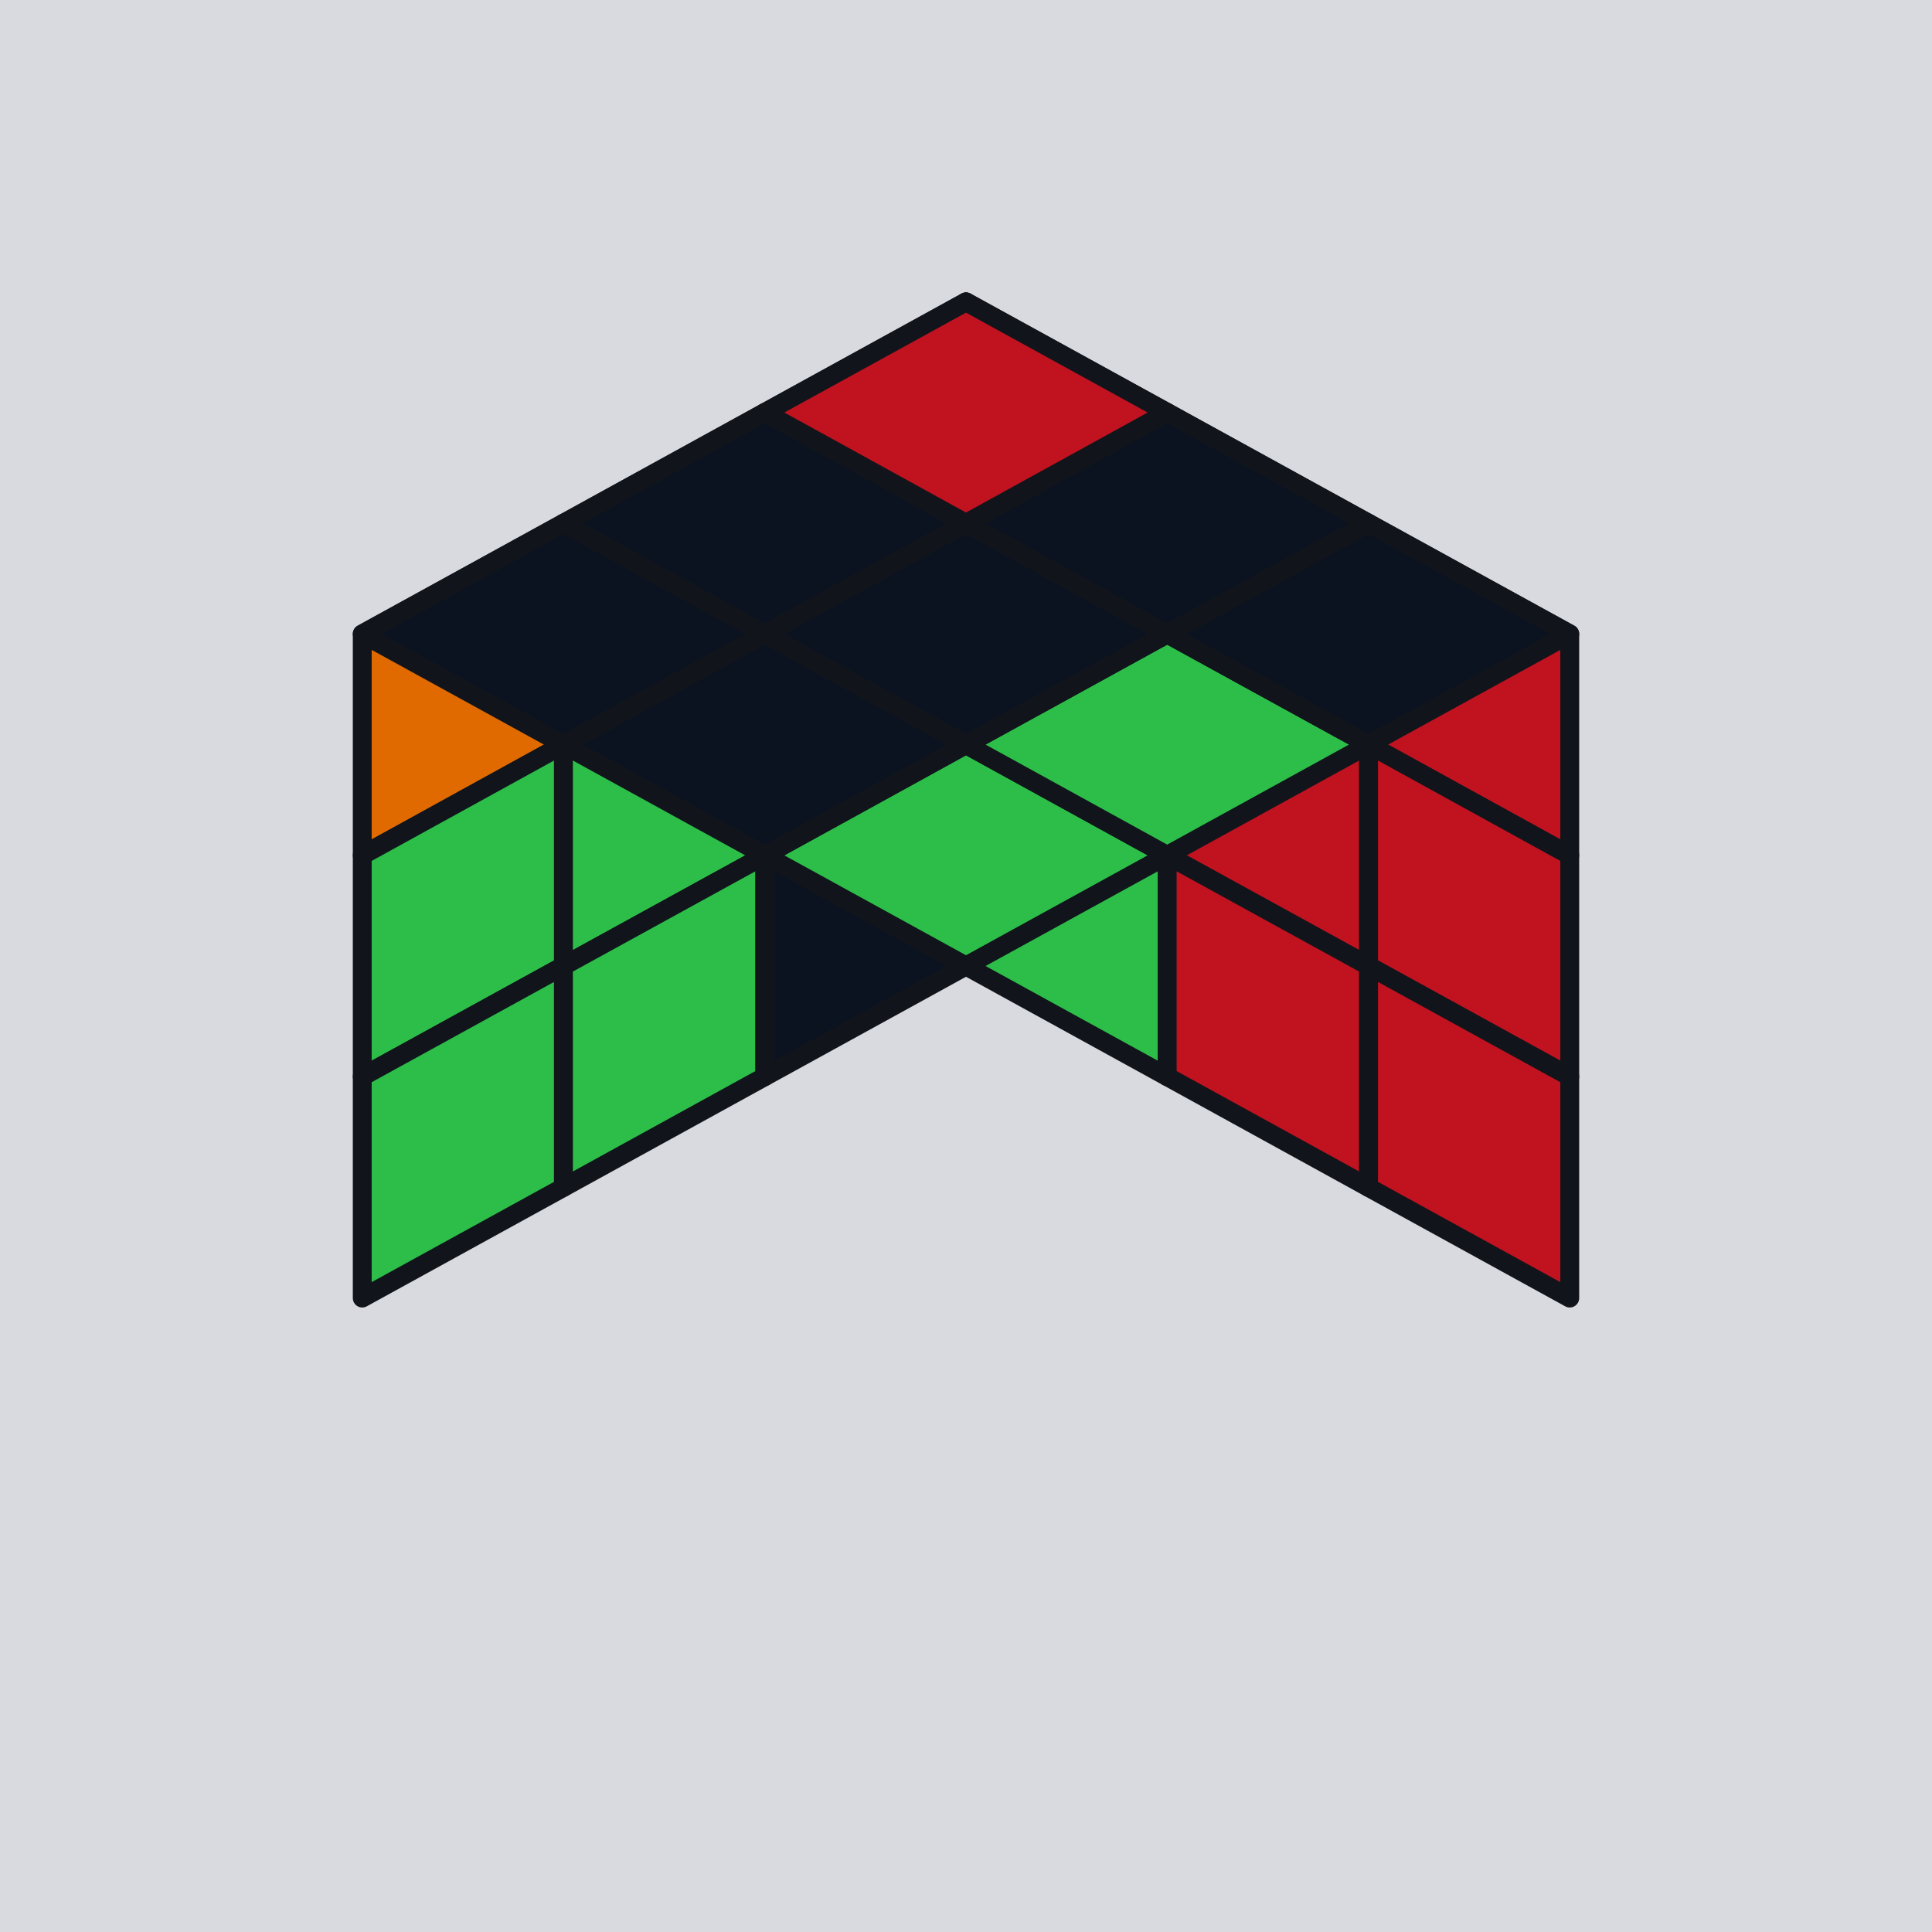
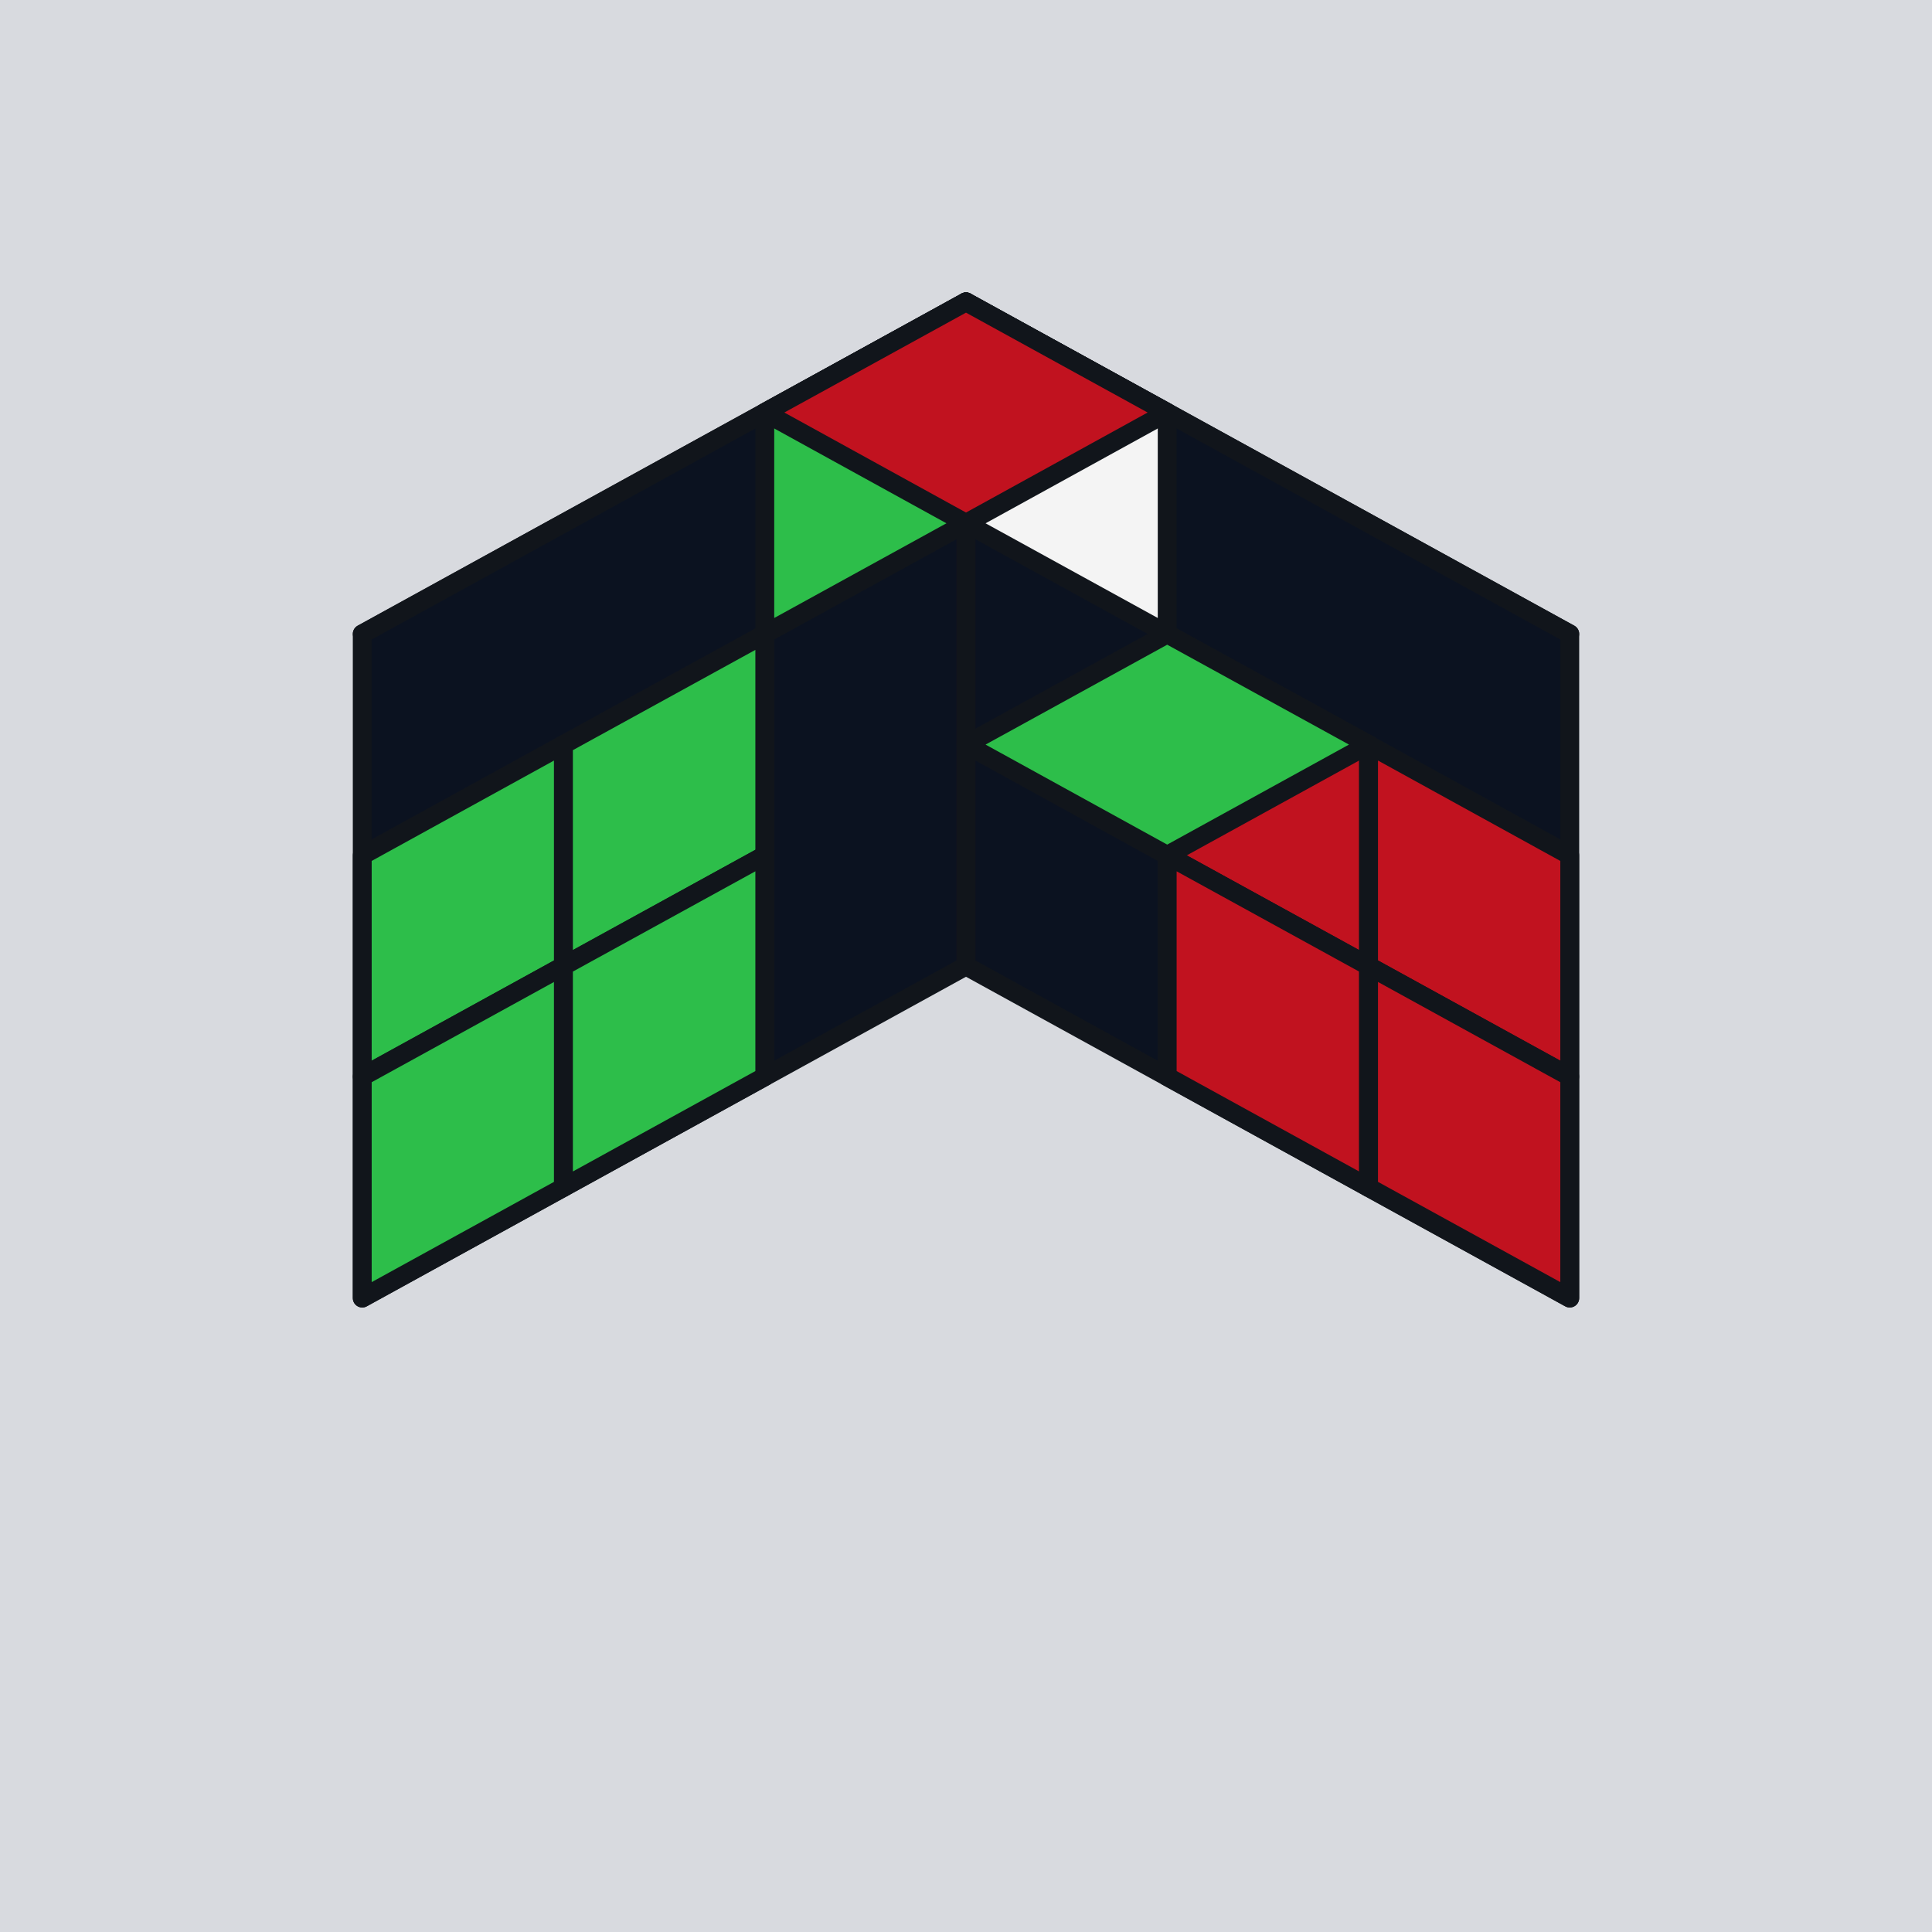
<svg xmlns="http://www.w3.org/2000/svg" viewBox="0 0 128 128">
  <rect x="0" y="0" width="128" height="128" fill="#D8DADF" />
-   <polygon points="24.00,42.00 37.33,34.67 37.33,49.33 24.00,56.67" fill="#E06A00" stroke="#11151B" stroke-width="1.25" stroke-linejoin="round" />
-   <polygon points="37.33,34.67 50.67,27.33 50.67,42.00 37.33,49.33" fill="#E06A00" stroke="#11151B" stroke-width="1.25" stroke-linejoin="round" />
+   <polygon points="64.00,64.00 104.00,42.00 64.00,20.00 24.00,42.00" fill="#0B1220" stroke="#11151B" stroke-width="1.25" stroke-linejoin="round" />
+   <polygon points="24.00,42.00 64.00,20.00 64.00,64.00 24.00,86.00" fill="#0B1220" stroke="#11151B" stroke-width="1.25" stroke-linejoin="round" />
+   <polygon points="64.00,20.00 104.00,42.00 104.00,86.00 64.00,64.00" fill="#0B1220" stroke="#11151B" stroke-width="1.25" stroke-linejoin="round" />
  <polygon points="50.67,27.33 64.00,20.00 64.00,34.67 50.67,42.00" fill="#2DBE4A" stroke="#11151B" stroke-width="1.25" stroke-linejoin="round" />
  <polygon points="24.00,56.67 37.33,49.33 37.33,64.00 24.00,71.33" fill="#2DBE4A" stroke="#11151B" stroke-width="1.25" stroke-linejoin="round" />
  <polygon points="37.33,49.33 50.67,42.00 50.67,56.67 37.33,64.00" fill="#2DBE4A" stroke="#11151B" stroke-width="1.25" stroke-linejoin="round" />
-   <polygon points="50.67,42.00 64.00,34.67 64.00,49.33 50.67,56.67" fill="#0B1220" stroke="#11151B" stroke-width="1.25" stroke-linejoin="round" />
  <polygon points="24.00,71.33 37.33,64.00 37.33,78.67 24.00,86.00" fill="#2DBE4A" stroke="#11151B" stroke-width="1.25" stroke-linejoin="round" />
  <polygon points="37.33,64.00 50.67,56.67 50.67,71.33 37.33,78.67" fill="#2DBE4A" stroke="#11151B" stroke-width="1.25" stroke-linejoin="round" />
-   <polygon points="50.67,56.67 64.00,49.33 64.00,64.00 50.67,71.33" fill="#0B1220" stroke="#11151B" stroke-width="1.25" stroke-linejoin="round" />
  <polygon points="64.00,20.00 77.33,27.33 77.33,42.00 64.00,34.67" fill="#F4F4F4" stroke="#11151B" stroke-width="1.25" stroke-linejoin="round" />
-   <polygon points="77.33,27.33 90.67,34.67 90.67,49.33 77.33,42.00" fill="#C1121F" stroke="#11151B" stroke-width="1.25" stroke-linejoin="round" />
-   <polygon points="90.67,34.67 104.00,42.00 104.00,56.67 90.67,49.33" fill="#C1121F" stroke="#11151B" stroke-width="1.25" stroke-linejoin="round" />
-   <polygon points="64.00,34.67 77.33,42.00 77.33,56.67 64.00,49.33" fill="#2DBE4A" stroke="#11151B" stroke-width="1.25" stroke-linejoin="round" />
  <polygon points="77.33,42.00 90.67,49.33 90.67,64.00 77.33,56.67" fill="#C1121F" stroke="#11151B" stroke-width="1.25" stroke-linejoin="round" />
  <polygon points="90.67,49.33 104.00,56.67 104.00,71.33 90.67,64.00" fill="#C1121F" stroke="#11151B" stroke-width="1.25" stroke-linejoin="round" />
-   <polygon points="64.00,49.33 77.33,56.67 77.33,71.33 64.00,64.00" fill="#2DBE4A" stroke="#11151B" stroke-width="1.25" stroke-linejoin="round" />
  <polygon points="77.33,56.67 90.67,64.00 90.67,78.67 77.33,71.33" fill="#C1121F" stroke="#11151B" stroke-width="1.25" stroke-linejoin="round" />
  <polygon points="90.67,64.00 104.00,71.33 104.00,86.00 90.67,78.67" fill="#C1121F" stroke="#11151B" stroke-width="1.25" stroke-linejoin="round" />
-   <polygon points="64.00,64.00 77.33,56.67 64.00,49.33 50.67,56.67" fill="#2DBE4A" stroke="#11151B" stroke-width="1.25" stroke-linejoin="round" />
  <polygon points="77.33,56.67 90.67,49.33 77.33,42.00 64.00,49.33" fill="#2DBE4A" stroke="#11151B" stroke-width="1.25" stroke-linejoin="round" />
-   <polygon points="90.67,49.33 104.00,42.00 90.67,34.67 77.33,42.00" fill="#0B1220" stroke="#11151B" stroke-width="1.25" stroke-linejoin="round" />
-   <polygon points="50.67,56.67 64.00,49.33 50.67,42.00 37.33,49.33" fill="#0B1220" stroke="#11151B" stroke-width="1.25" stroke-linejoin="round" />
-   <polygon points="64.00,49.33 77.33,42.00 64.00,34.67 50.67,42.00" fill="#0B1220" stroke="#11151B" stroke-width="1.25" stroke-linejoin="round" />
-   <polygon points="77.33,42.00 90.67,34.67 77.33,27.33 64.00,34.67" fill="#0B1220" stroke="#11151B" stroke-width="1.25" stroke-linejoin="round" />
-   <polygon points="37.33,49.33 50.67,42.00 37.33,34.67 24.00,42.00" fill="#0B1220" stroke="#11151B" stroke-width="1.25" stroke-linejoin="round" />
-   <polygon points="50.67,42.00 64.00,34.67 50.67,27.33 37.33,34.67" fill="#0B1220" stroke="#11151B" stroke-width="1.25" stroke-linejoin="round" />
  <polygon points="64.00,34.67 77.33,27.33 64.00,20.00 50.67,27.33" fill="#C1121F" stroke="#11151B" stroke-width="1.25" stroke-linejoin="round" />
</svg>
